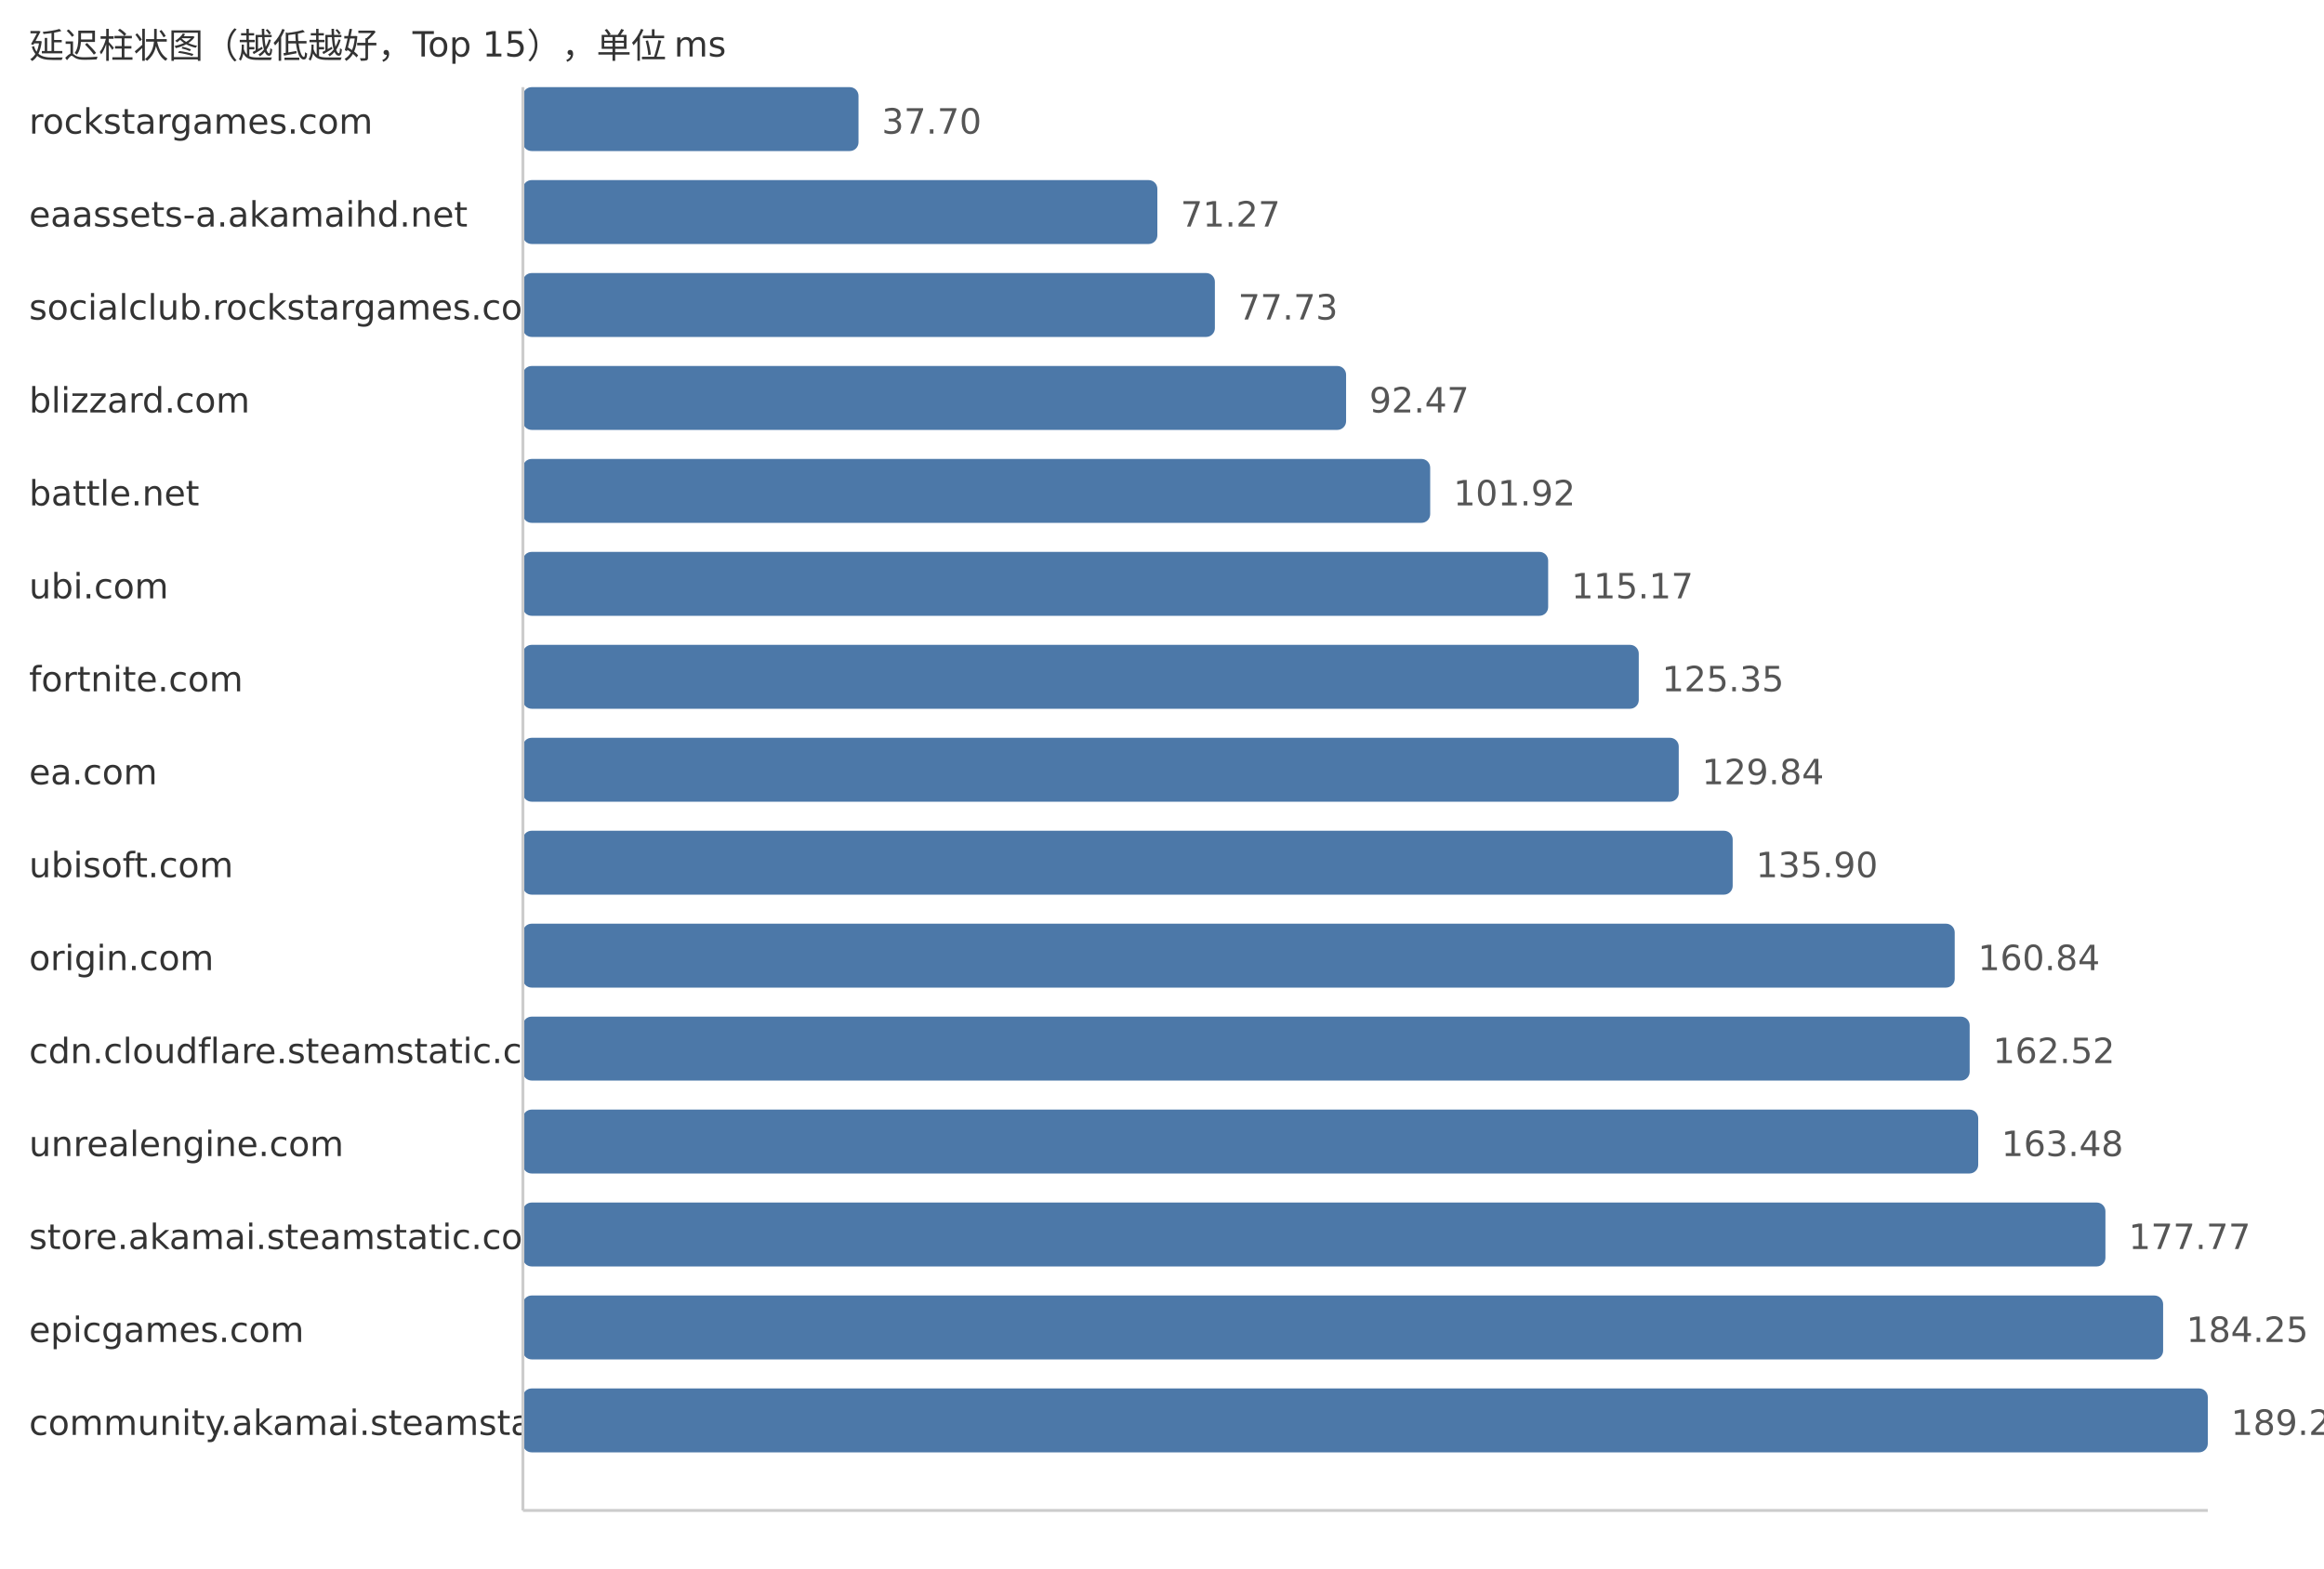
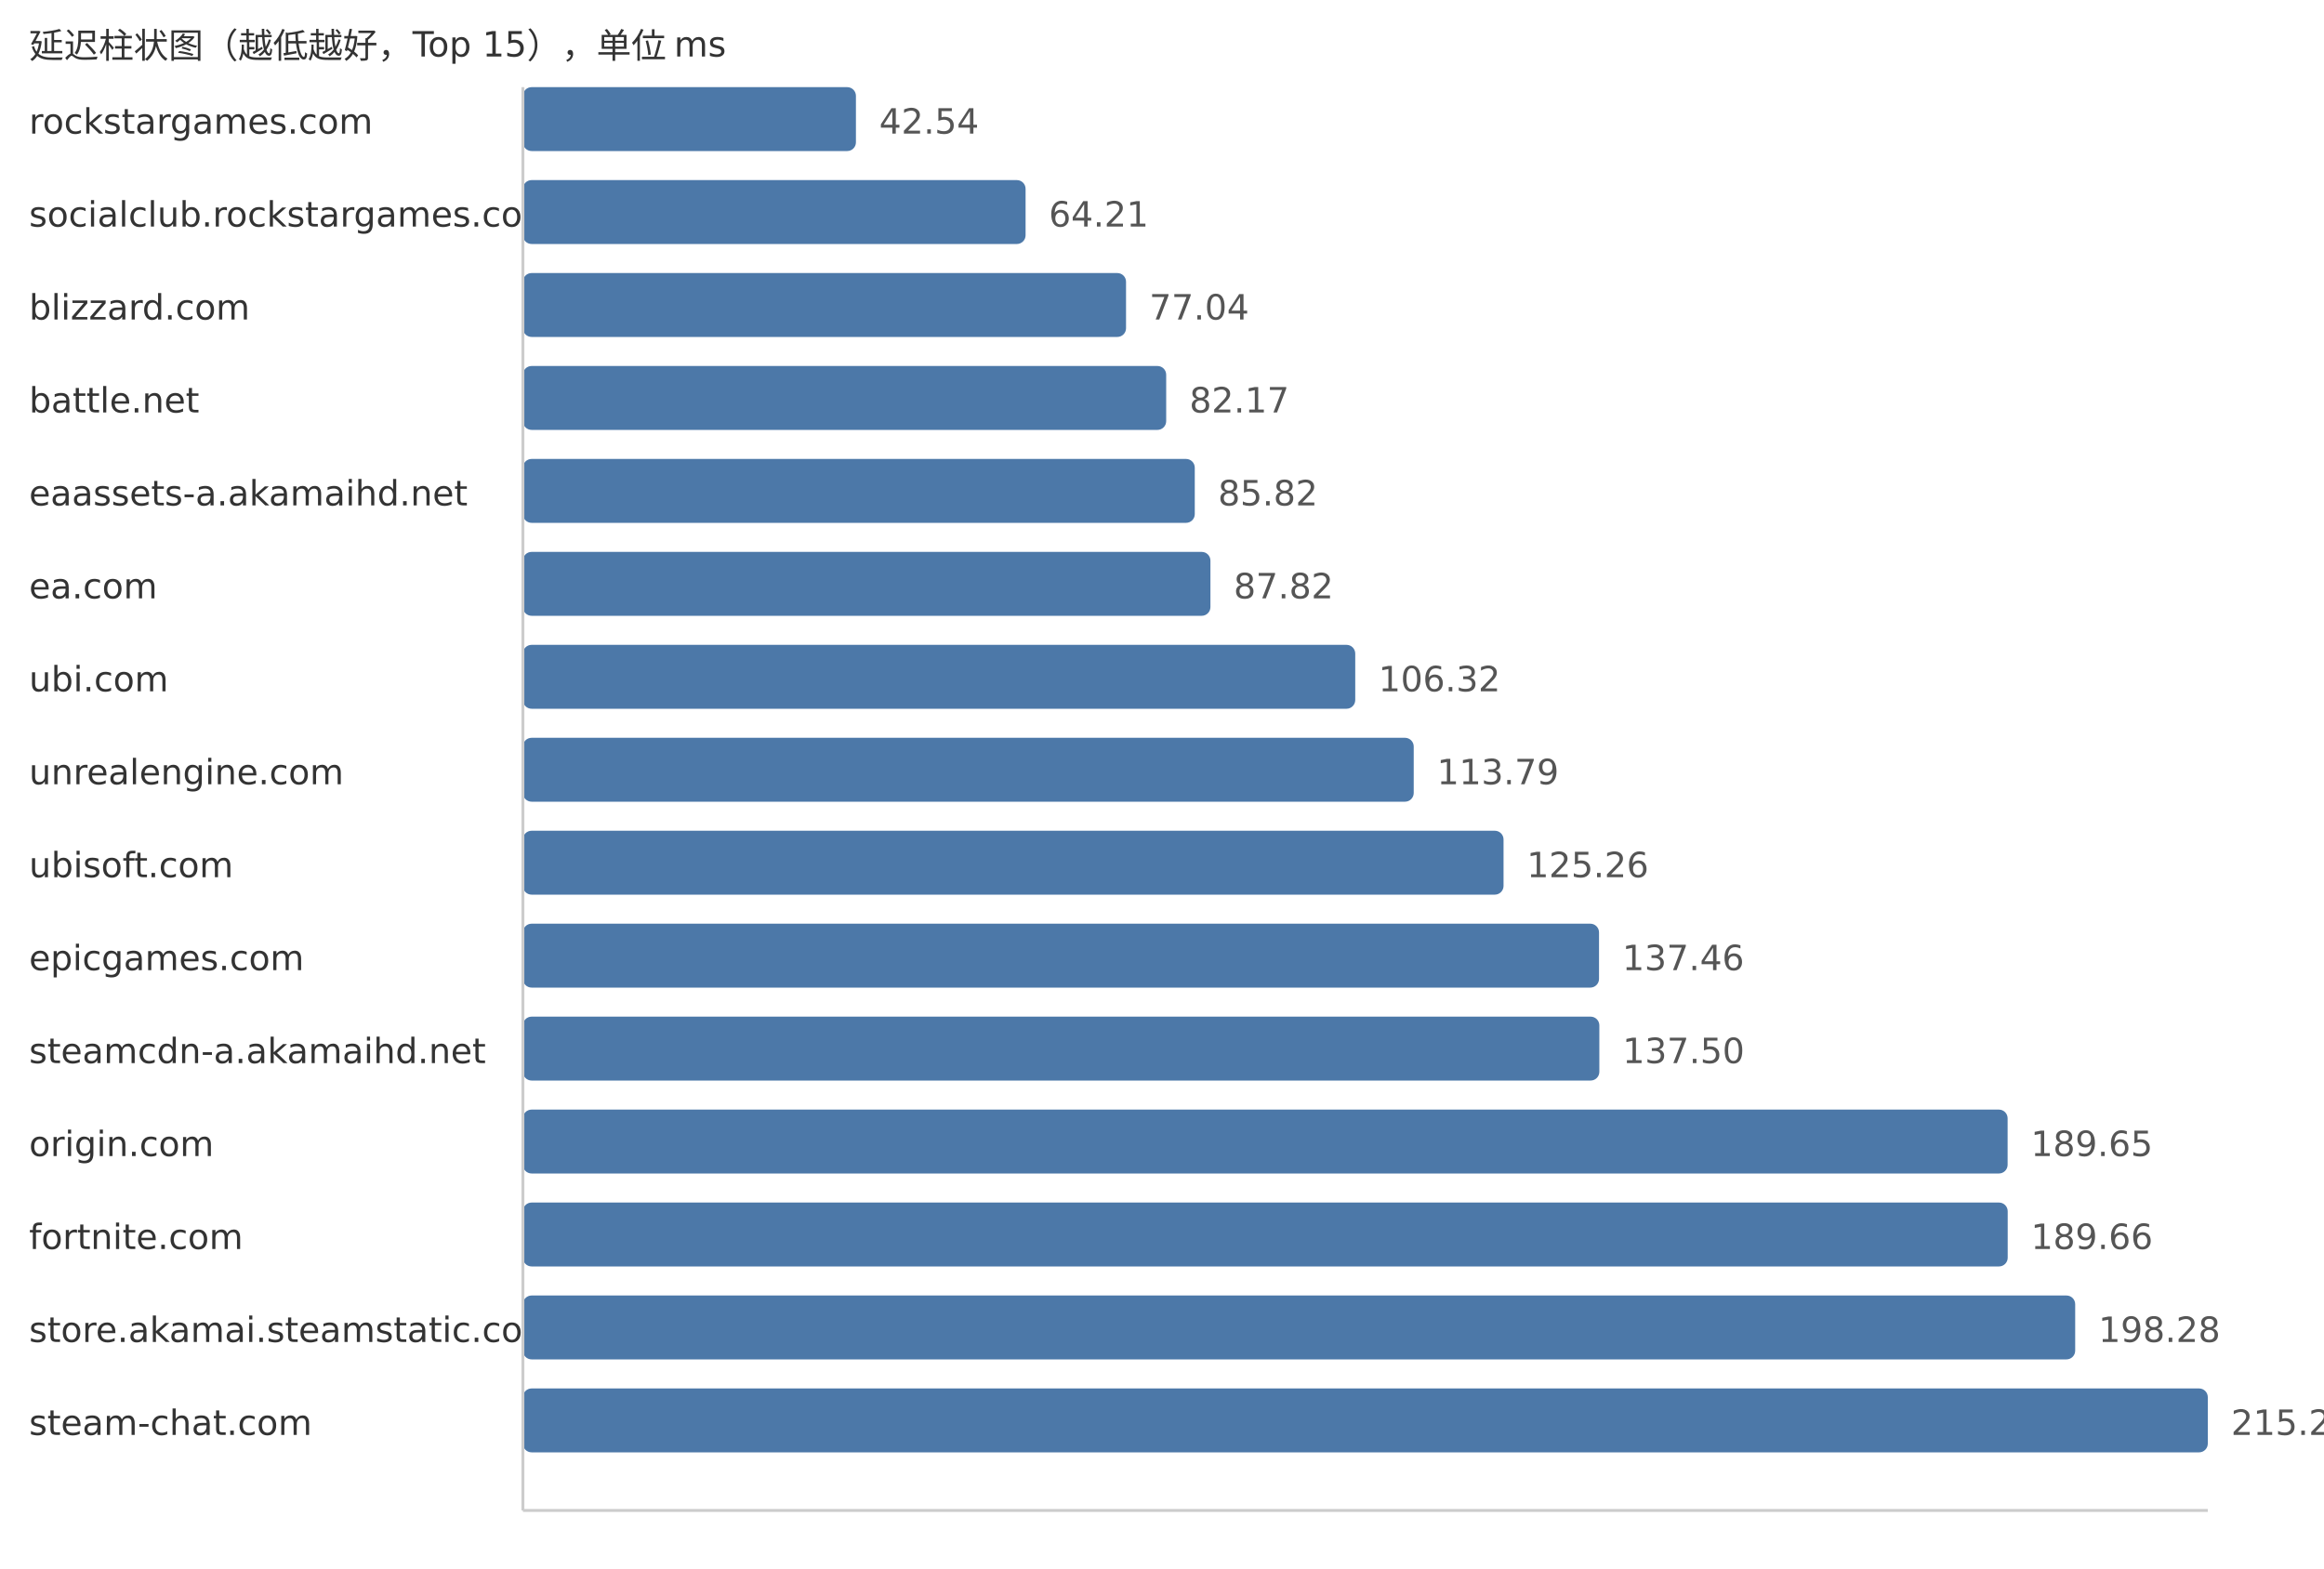
<svg xmlns="http://www.w3.org/2000/svg" width="800" height="540">
  <style> .label{font-family:DejaVu Sans,Verdana,Geneva,sans-serif;font-size:12px;fill:#333} .value{font-family:DejaVu Sans,Verdana,Geneva,sans-serif;font-size:12px;fill:#555} </style>
  <text x="10" y="20" class="label">延迟柱状图（越低越好，Top 15），单位 ms</text>
  <text x="10" y="46" class="label">rockstargames.com</text>
-   <rect x="180" y="30" width="115.53" height="22" fill="#4c78a8" rx="3" />
-   <text x="303.53" y="46" class="value">37.70</text>
-   <text x="10" y="78" class="label">eaassets-a.akamaihd.net</text>
-   <rect x="180" y="62" width="218.4" height="22" fill="#4c78a8" rx="3" />
-   <text x="406.4" y="78" class="value">71.27</text>
-   <text x="10" y="110" class="label">socialclub.rockstargames.com</text>
-   <rect x="180" y="94" width="238.2" height="22" fill="#4c78a8" rx="3" />
-   <text x="426.2" y="110" class="value">77.73</text>
-   <text x="10" y="142" class="label">blizzard.com</text>
-   <rect x="180" y="126" width="283.37" height="22" fill="#4c78a8" rx="3" />
-   <text x="471.37" y="142" class="value">92.47</text>
-   <text x="10" y="174" class="label">battle.net</text>
-   <rect x="180" y="158" width="312.32" height="22" fill="#4c78a8" rx="3" />
-   <text x="500.32" y="174" class="value">101.92</text>
-   <text x="10" y="206" class="label">ubi.com</text>
-   <rect x="180" y="190" width="352.93" height="22" fill="#4c78a8" rx="3" />
-   <text x="540.93" y="206" class="value">115.17</text>
-   <text x="10" y="238" class="label">fortnite.com</text>
-   <rect x="180" y="222" width="384.12" height="22" fill="#4c78a8" rx="3" />
-   <text x="572.12" y="238" class="value">125.35</text>
-   <text x="10" y="270" class="label">ea.com</text>
-   <rect x="180" y="254" width="397.88" height="22" fill="#4c78a8" rx="3" />
-   <text x="585.88" y="270" class="value">129.84</text>
+   <rect x="180" y="30" width="114.64" height="22" fill="#4c78a8" rx="3" />
+   <text x="302.64" y="46" class="value">42.54</text>
+   <text x="10" y="78" class="label">socialclub.rockstargames.com</text>
+   <rect x="180" y="62" width="173.04" height="22" fill="#4c78a8" rx="3" />
+   <text x="361.04" y="78" class="value">64.21</text>
+   <text x="10" y="110" class="label">blizzard.com</text>
+   <rect x="180" y="94" width="207.62" height="22" fill="#4c78a8" rx="3" />
+   <text x="395.62" y="110" class="value">77.04</text>
+   <text x="10" y="142" class="label">battle.net</text>
+   <rect x="180" y="126" width="221.44" height="22" fill="#4c78a8" rx="3" />
+   <text x="409.44" y="142" class="value">82.17</text>
+   <text x="10" y="174" class="label">eaassets-a.akamaihd.net</text>
+   <rect x="180" y="158" width="231.28" height="22" fill="#4c78a8" rx="3" />
+   <text x="419.28" y="174" class="value">85.82</text>
+   <text x="10" y="206" class="label">ea.com</text>
+   <rect x="180" y="190" width="236.67" height="22" fill="#4c78a8" rx="3" />
+   <text x="424.67" y="206" class="value">87.82</text>
+   <text x="10" y="238" class="label">ubi.com</text>
+   <rect x="180" y="222" width="286.52" height="22" fill="#4c78a8" rx="3" />
+   <text x="474.52" y="238" class="value">106.32</text>
+   <text x="10" y="270" class="label">unrealengine.com</text>
+   <rect x="180" y="254" width="306.65" height="22" fill="#4c78a8" rx="3" />
+   <text x="494.65" y="270" class="value">113.79</text>
  <text x="10" y="302" class="label">ubisoft.com</text>
-   <rect x="180" y="286" width="416.45" height="22" fill="#4c78a8" rx="3" />
-   <text x="604.45" y="302" class="value">135.90</text>
-   <text x="10" y="334" class="label">origin.com</text>
-   <rect x="180" y="318" width="492.88" height="22" fill="#4c78a8" rx="3" />
-   <text x="680.88" y="334" class="value">160.84</text>
-   <text x="10" y="366" class="label">cdn.cloudflare.steamstatic.com</text>
-   <rect x="180" y="350" width="498.03" height="22" fill="#4c78a8" rx="3" />
-   <text x="686.03" y="366" class="value">162.52</text>
-   <text x="10" y="398" class="label">unrealengine.com</text>
-   <rect x="180" y="382" width="500.97" height="22" fill="#4c78a8" rx="3" />
-   <text x="688.97" y="398" class="value">163.48</text>
-   <text x="10" y="430" class="label">store.akamai.steamstatic.com</text>
-   <rect x="180" y="414" width="544.76" height="22" fill="#4c78a8" rx="3" />
-   <text x="732.76" y="430" class="value">177.77</text>
-   <text x="10" y="462" class="label">epicgames.com</text>
-   <rect x="180" y="446" width="564.62" height="22" fill="#4c78a8" rx="3" />
-   <text x="752.62" y="462" class="value">184.25</text>
-   <text x="10" y="494" class="label">community.akamai.steamstatic.com</text>
+   <rect x="180" y="286" width="337.57" height="22" fill="#4c78a8" rx="3" />
+   <text x="525.57" y="302" class="value">125.26</text>
+   <text x="10" y="334" class="label">epicgames.com</text>
+   <rect x="180" y="318" width="370.44" height="22" fill="#4c78a8" rx="3" />
+   <text x="558.44" y="334" class="value">137.46</text>
+   <text x="10" y="366" class="label">steamcdn-a.akamaihd.net</text>
+   <rect x="180" y="350" width="370.55" height="22" fill="#4c78a8" rx="3" />
+   <text x="558.55" y="366" class="value">137.50</text>
+   <text x="10" y="398" class="label">origin.com</text>
+   <rect x="180" y="382" width="511.09" height="22" fill="#4c78a8" rx="3" />
+   <text x="699.09" y="398" class="value">189.65</text>
+   <text x="10" y="430" class="label">fortnite.com</text>
+   <rect x="180" y="414" width="511.12" height="22" fill="#4c78a8" rx="3" />
+   <text x="699.12" y="430" class="value">189.66</text>
+   <text x="10" y="462" class="label">store.akamai.steamstatic.com</text>
+   <rect x="180" y="446" width="534.35" height="22" fill="#4c78a8" rx="3" />
+   <text x="722.35" y="462" class="value">198.28</text>
+   <text x="10" y="494" class="label">steam-chat.com</text>
  <rect x="180" y="478" width="580.0" height="22" fill="#4c78a8" rx="3" />
-   <text x="768.0" y="494" class="value">189.27</text>
+   <text x="768.0" y="494" class="value">215.22</text>
  <line x1="180" y1="30" x2="180" y2="520" stroke="#ccc" />
  <line x1="180" y1="520" x2="760" y2="520" stroke="#ccc" />
</svg>
